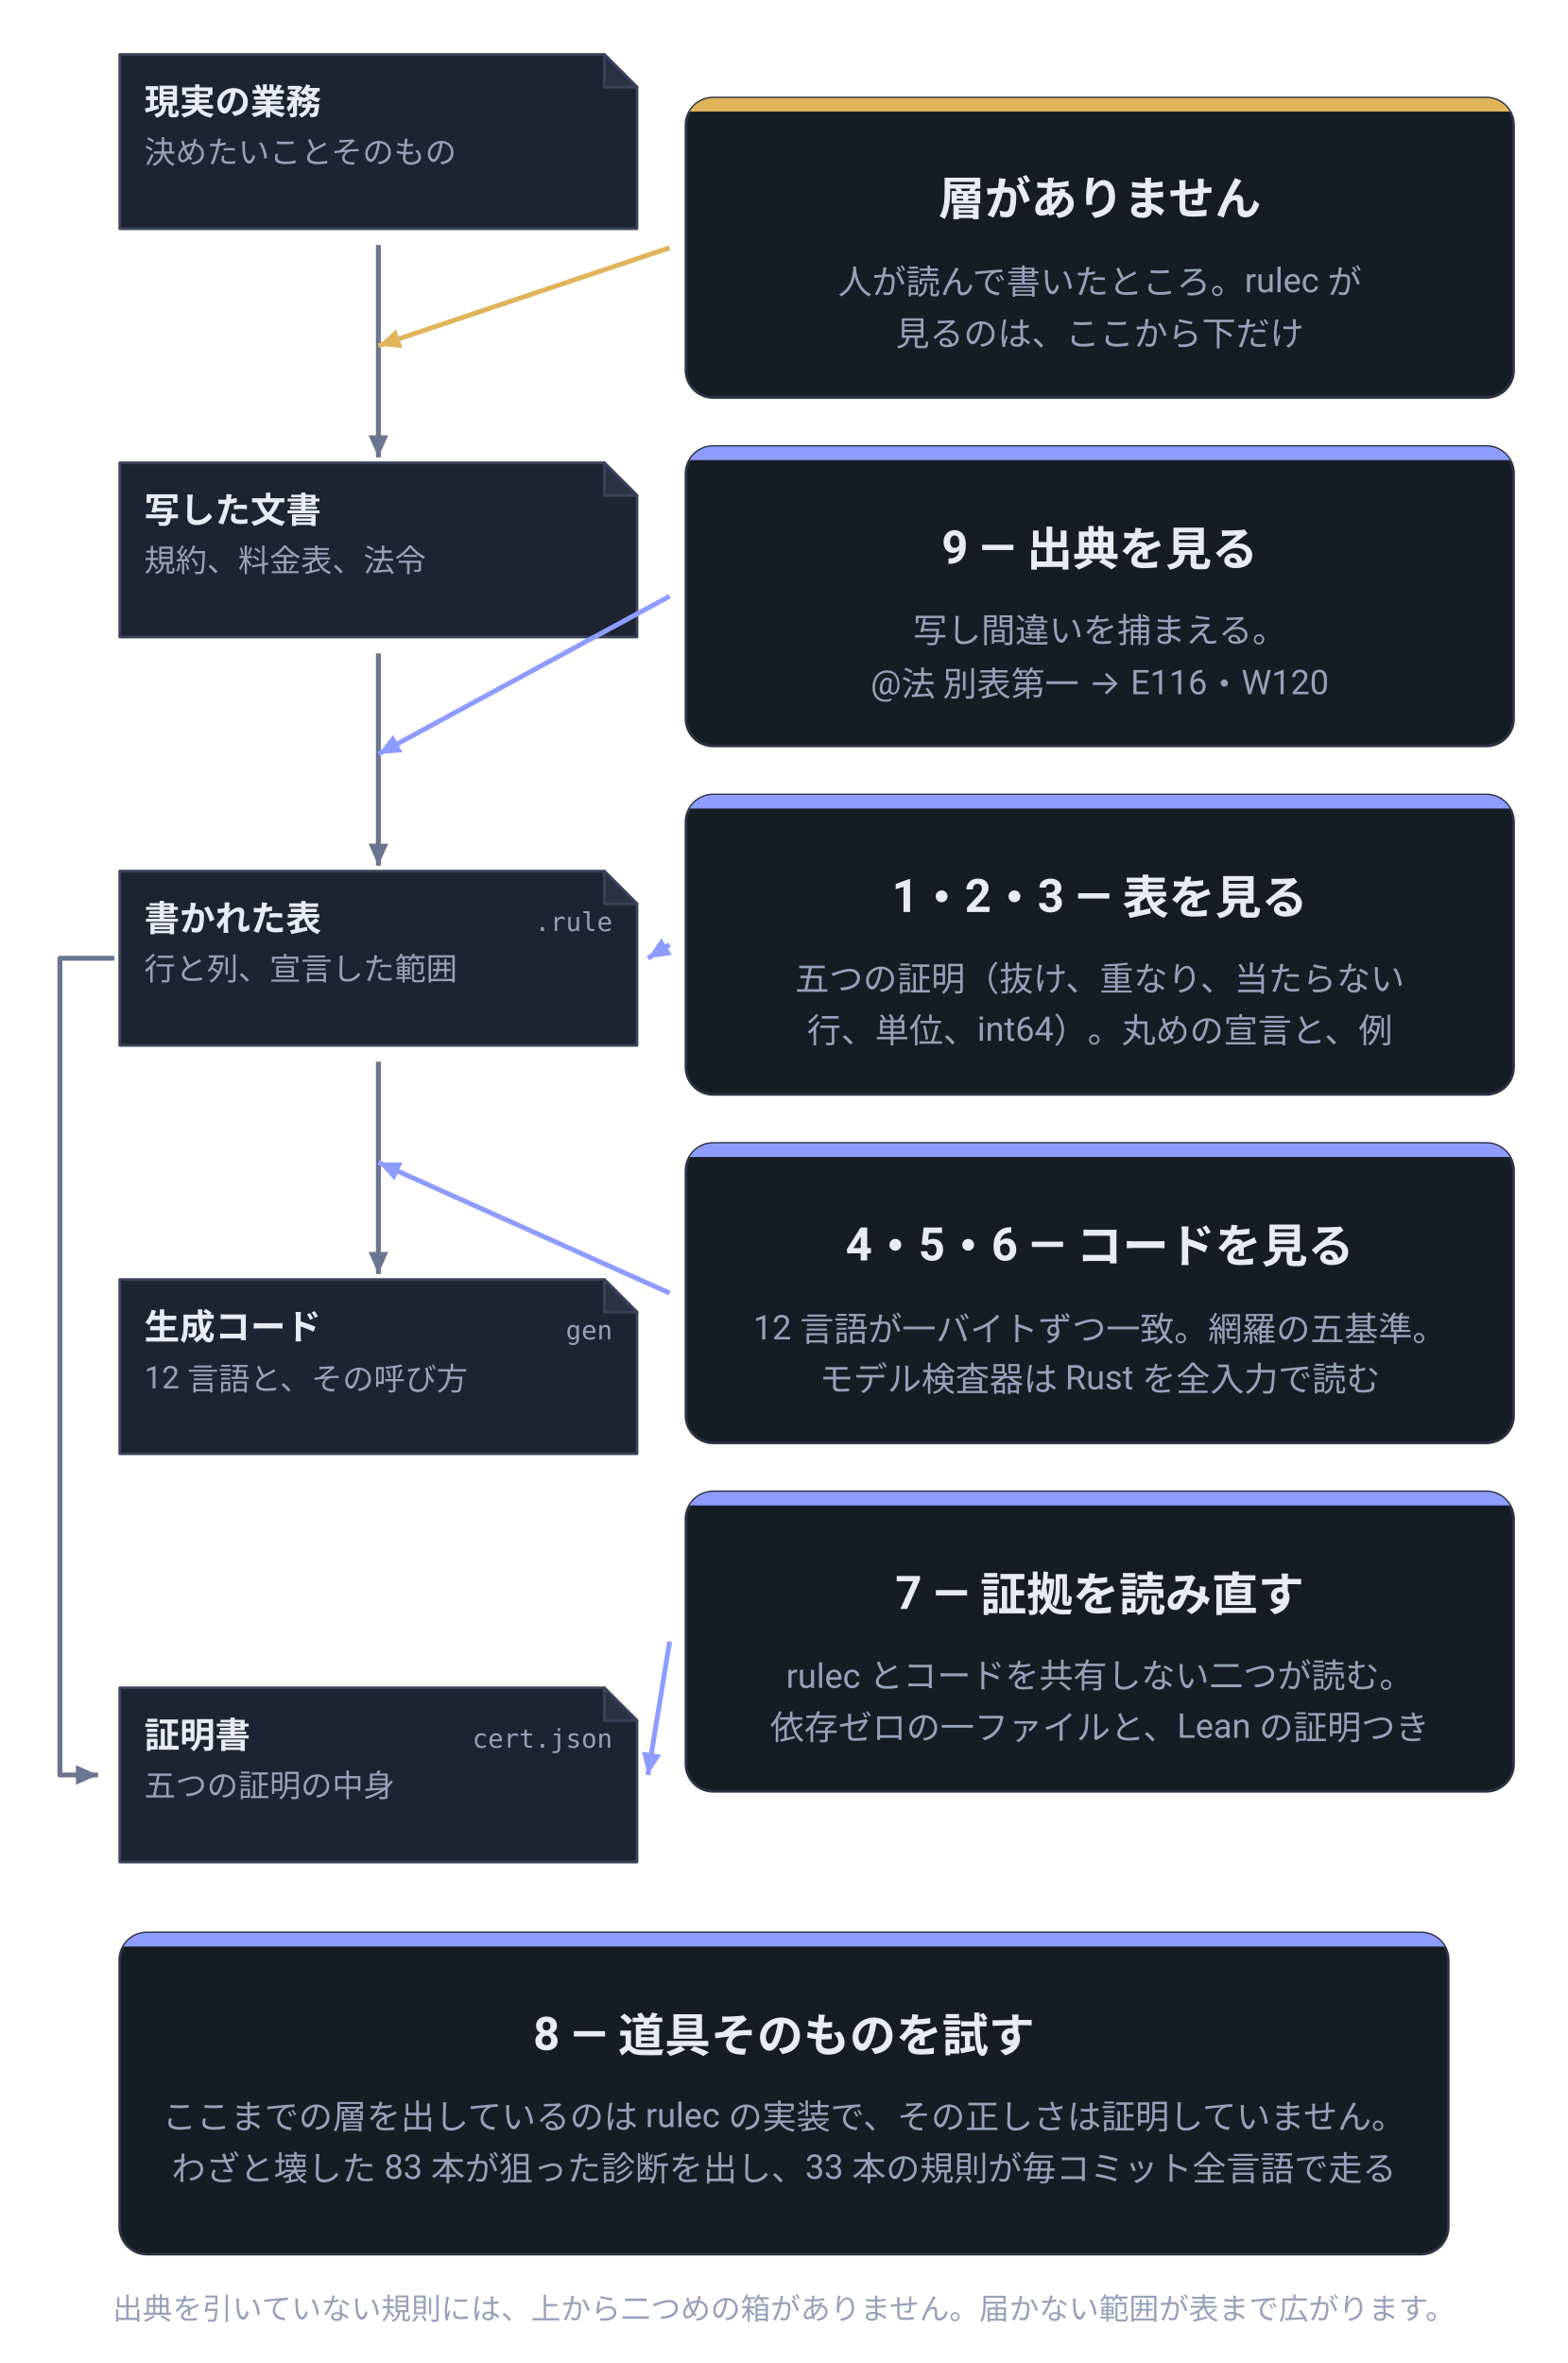
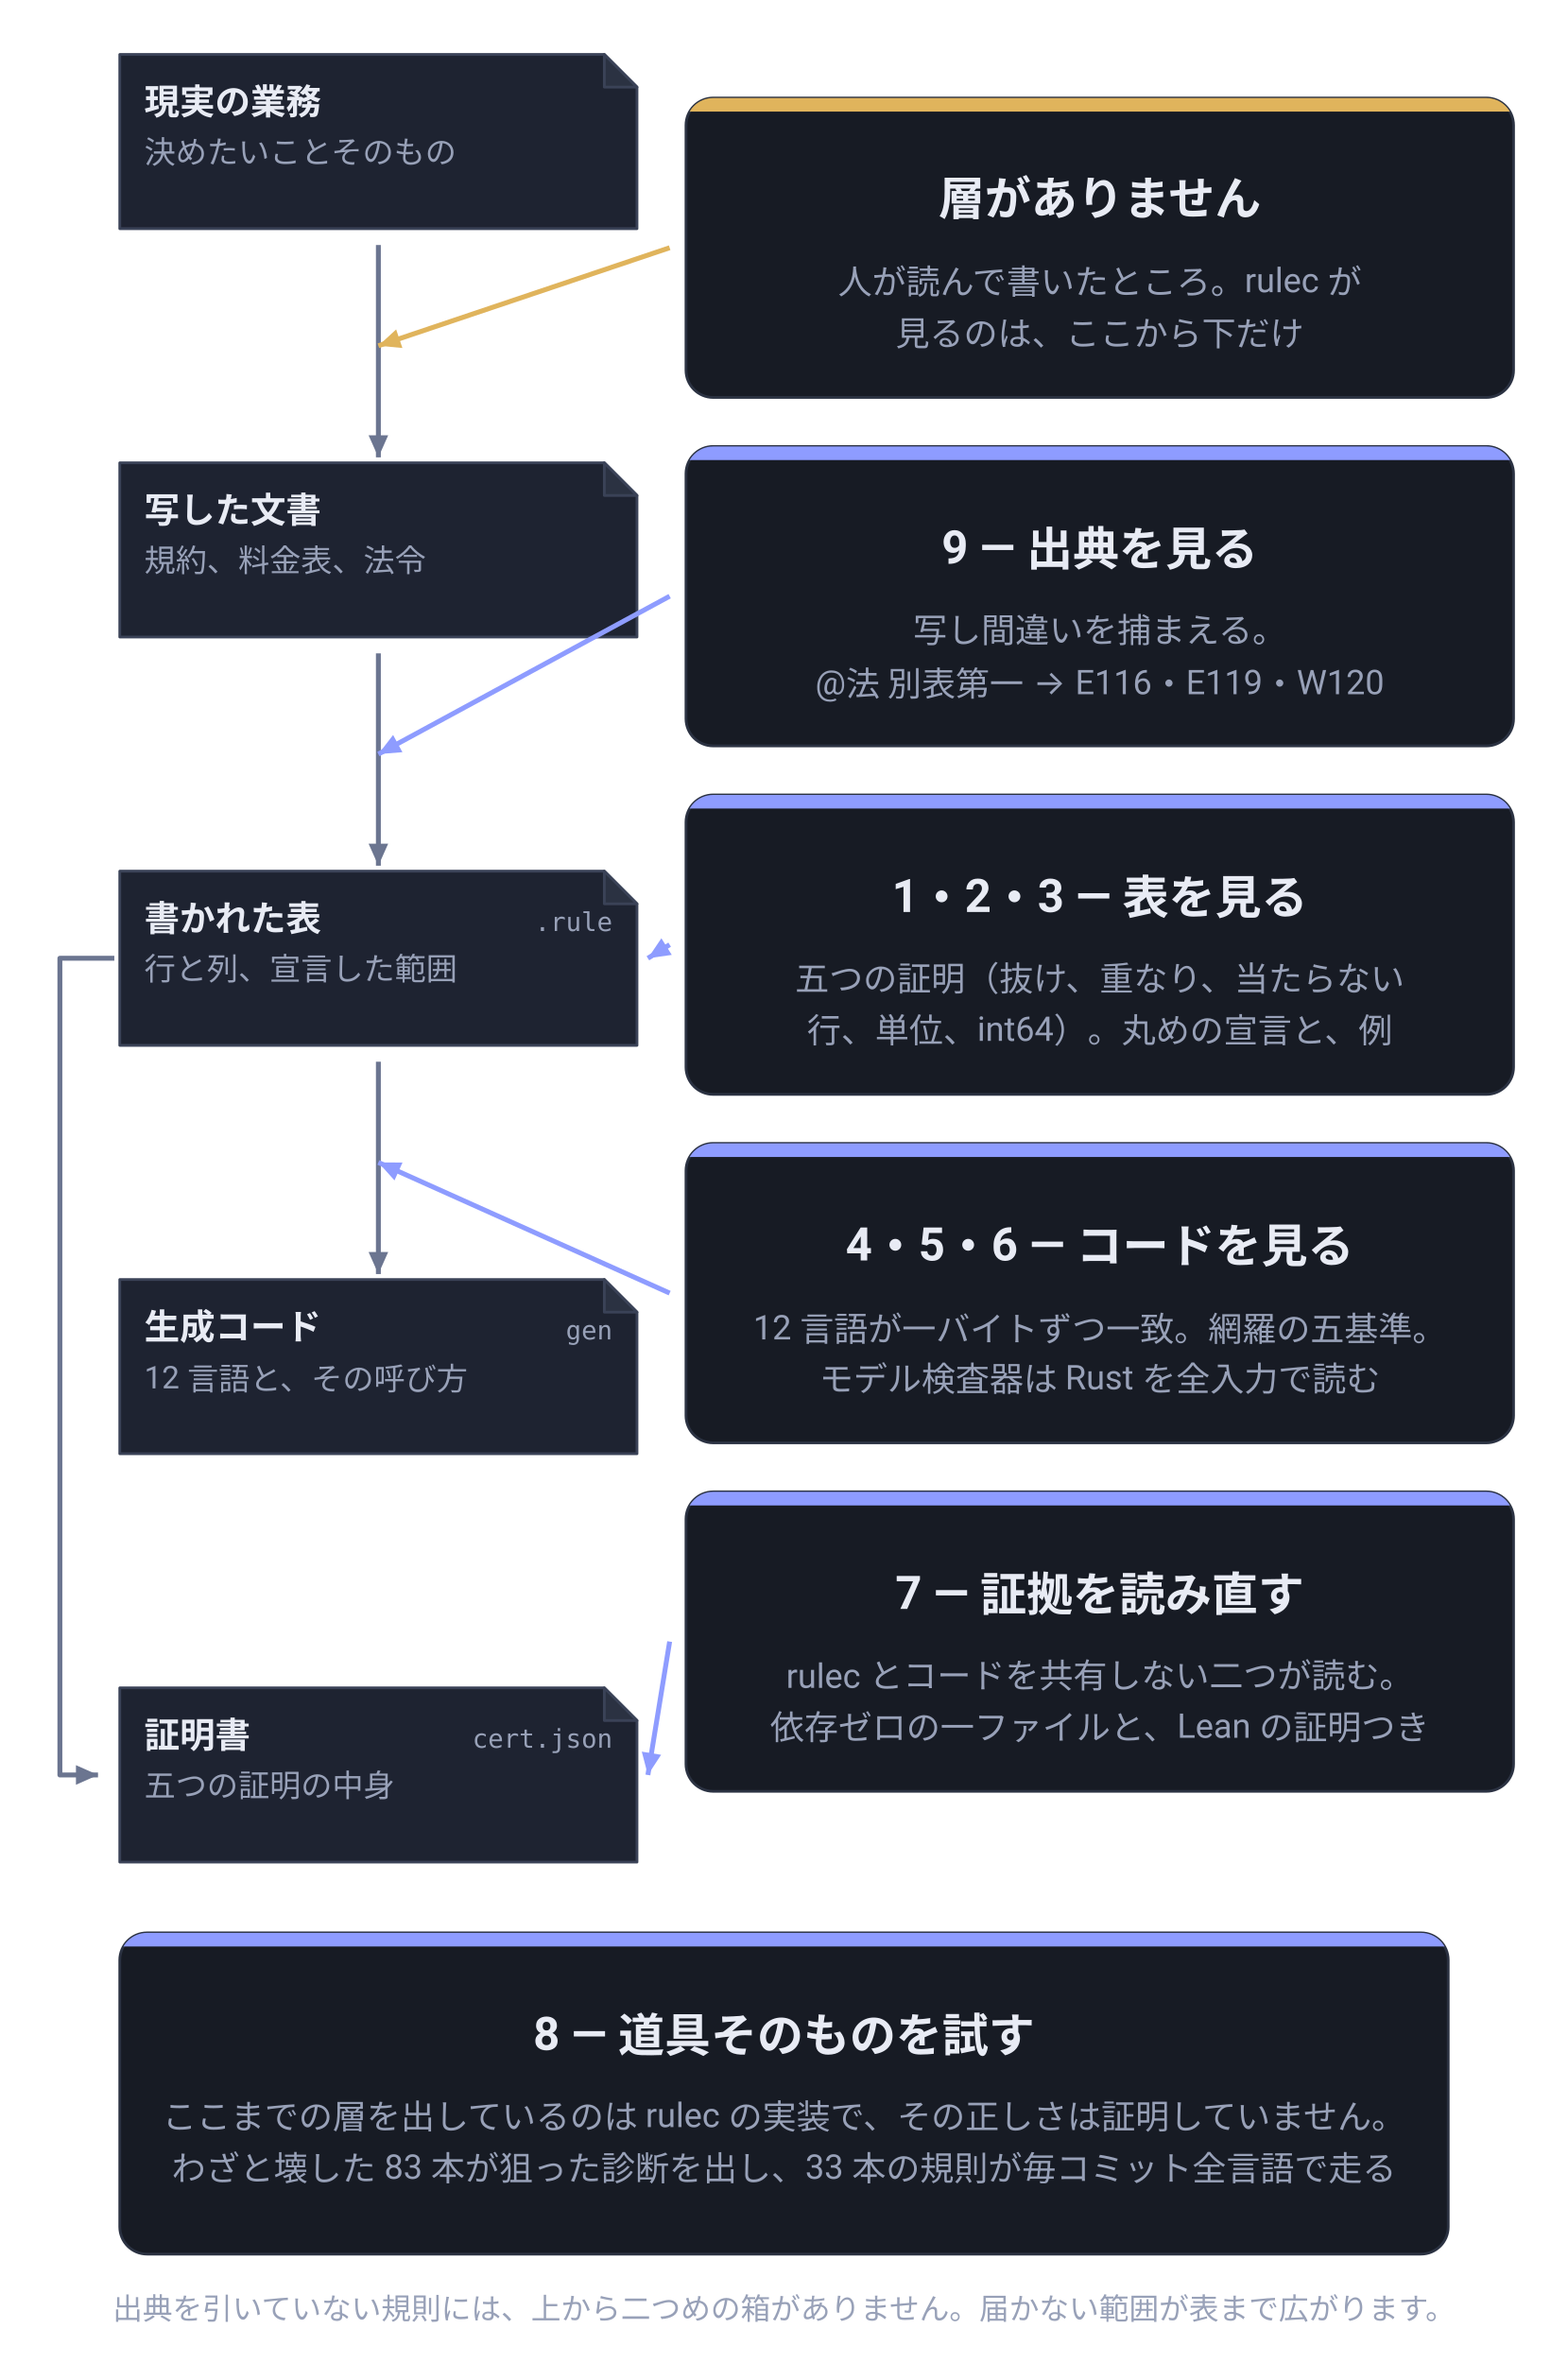
- <svg xmlns="http://www.w3.org/2000/svg" viewBox="0 0 576 868" width="576" height="868" role="img" aria-label="九つの層が、何と何のあいだを見張っているか。上から順に 現実の業務 → 写した文書 → 書かれた表 → 生成コード が並び、隣どうしは写しの関係にある。書かれた表からはもう一つ、証明書（cert.json、五つの証明の中身）が出ていて、左を回る線で表とつながっている。写した文書と書かれた表のあいだは 9 出典（E116・W120）が、書かれた表と生成コードのあいだは 4 ベクタ・5 網羅・6 モデル検査器が見張る。書かれた表そのものは 1 五つの証明・2 二つの宣言・3 例 が見て、証明書は 7 二つの再検査器が読み直す。いちばん上、現実の業務と写した文書のあいだには層が一つも無く、そこは人が読んで決めるところ。8 リポジトリのテストだけは継ぎ目ではなく、道具そのものに向いている。" font-family="-apple-system, BlinkMacSystemFont, &quot;Hiragino Sans&quot;, &quot;Noto Sans JP&quot;, &quot;Yu Gothic&quot;, Meiryo, &quot;Segoe UI&quot;, Roboto, sans-serif">
+ <svg xmlns="http://www.w3.org/2000/svg" viewBox="0 0 576 868" width="576" height="868" role="img" aria-label="九つの層が、何と何のあいだを見張っているか。上から順に 現実の業務 → 写した文書 → 書かれた表 → 生成コード が並び、隣どうしは写しの関係にある。書かれた表からはもう一つ、証明書（cert.json、五つの証明の中身）が出ていて、左を回る線で表とつながっている。写した文書と書かれた表のあいだは 9 出典（E116・E119・W120）が、書かれた表と生成コードのあいだは 4 ベクタ・5 網羅・6 モデル検査器が見張る。書かれた表そのものは 1 五つの証明・2 二つの宣言・3 例 が見て、証明書は 7 二つの再検査器が読み直す。いちばん上、現実の業務と写した文書のあいだには層が一つも無く、そこは人が読んで決めるところ。8 リポジトリのテストだけは継ぎ目ではなく、道具そのものに向いている。" font-family="-apple-system, BlinkMacSystemFont, &quot;Hiragino Sans&quot;, &quot;Noto Sans JP&quot;, &quot;Yu Gothic&quot;, Meiryo, &quot;Segoe UI&quot;, Roboto, sans-serif">
  <defs>
    <marker id="head-neutral" viewBox="0 0 10 10" refX="9" refY="5" markerWidth="9" markerHeight="9" markerUnits="userSpaceOnUse" orient="auto">
      <path d="M0,1 L9,5 L0,9 Z" fill="#6b7590" />
    </marker>
    <marker id="head-accent" viewBox="0 0 10 10" refX="9" refY="5" markerWidth="9" markerHeight="9" markerUnits="userSpaceOnUse" orient="auto">
      <path d="M0,1 L9,5 L0,9 Z" fill="#8e9cff" />
    </marker>
    <marker id="head-human" viewBox="0 0 10 10" refX="9" refY="5" markerWidth="9" markerHeight="9" markerUnits="userSpaceOnUse" orient="auto">
      <path d="M0,1 L9,5 L0,9 Z" fill="#e0b45c" />
    </marker>
  </defs>
  <path d="M44,20 H222 L234,32 V84 H44 Z" fill="#1e2331" stroke="#3a4257" stroke-linejoin="round" />
  <path d="M222,20 V32 H234 Z" fill="#2b3242" stroke="#3a4257" stroke-linejoin="round" />
  <text x="53" y="42" font-size="13" font-weight="600" text-anchor="start" fill="#e8ebf4">現実の業務</text>
  <text x="53" y="60" font-size="11.5" font-weight="400" text-anchor="start" fill="#98a1b8">決めたいことそのもの</text>
  <path d="M44,170 H222 L234,182 V234 H44 Z" fill="#1e2331" stroke="#3a4257" stroke-linejoin="round" />
  <path d="M222,170 V182 H234 Z" fill="#2b3242" stroke="#3a4257" stroke-linejoin="round" />
  <text x="53" y="192" font-size="13" font-weight="600" text-anchor="start" fill="#e8ebf4">写した文書</text>
  <text x="53" y="210" font-size="11.5" font-weight="400" text-anchor="start" fill="#98a1b8">規約、料金表、法令</text>
  <path d="M44,320 H222 L234,332 V384 H44 Z" fill="#1e2331" stroke="#3a4257" stroke-linejoin="round" />
  <path d="M222,320 V332 H234 Z" fill="#2b3242" stroke="#3a4257" stroke-linejoin="round" />
  <text x="53" y="342" font-size="13" font-weight="600" text-anchor="start" fill="#e8ebf4">書かれた表</text>
  <text x="225" y="342" font-size="9.5" font-weight="400" text-anchor="end" fill="#98a1b8" font-family="ui-monospace, SFMono-Regular, Menlo, Consolas, monospace">.rule</text>
  <text x="53" y="360" font-size="11.5" font-weight="400" text-anchor="start" fill="#98a1b8">行と列、宣言した範囲</text>
  <path d="M44,470 H222 L234,482 V534 H44 Z" fill="#1e2331" stroke="#3a4257" stroke-linejoin="round" />
  <path d="M222,470 V482 H234 Z" fill="#2b3242" stroke="#3a4257" stroke-linejoin="round" />
  <text x="53" y="492" font-size="13" font-weight="600" text-anchor="start" fill="#e8ebf4">生成コード</text>
  <text x="225" y="492" font-size="9.5" font-weight="400" text-anchor="end" fill="#98a1b8" font-family="ui-monospace, SFMono-Regular, Menlo, Consolas, monospace">gen</text>
  <text x="53" y="510" font-size="11.5" font-weight="400" text-anchor="start" fill="#98a1b8">12 言語と、その呼び方</text>
  <path d="M44,620 H222 L234,632 V684 H44 Z" fill="#1e2331" stroke="#3a4257" stroke-linejoin="round" />
  <path d="M222,620 V632 H234 Z" fill="#2b3242" stroke="#3a4257" stroke-linejoin="round" />
  <text x="53" y="642" font-size="13" font-weight="600" text-anchor="start" fill="#e8ebf4">証明書</text>
  <text x="225" y="642" font-size="9.5" font-weight="400" text-anchor="end" fill="#98a1b8" font-family="ui-monospace, SFMono-Regular, Menlo, Consolas, monospace">cert.json</text>
  <text x="53" y="660" font-size="11.5" font-weight="400" text-anchor="start" fill="#98a1b8">五つの証明の中身</text>
  <line x1="139.0" y1="90" x2="139.0" y2="168" stroke="#6b7590" stroke-width="1.8" marker-end="url(#head-neutral)" />
  <line x1="139.0" y1="240" x2="139.0" y2="318" stroke="#6b7590" stroke-width="1.8" marker-end="url(#head-neutral)" />
  <line x1="139.0" y1="390" x2="139.0" y2="468" stroke="#6b7590" stroke-width="1.8" marker-end="url(#head-neutral)" />
  <path d="M42,352.0 H22 V652.0 H36" fill="none" stroke="#6b7590" stroke-width="1.8" stroke-linejoin="round" marker-end="url(#head-neutral)" />
  <clipPath id="clip-c0">
    <rect x="252" y="36" width="304" height="110" rx="10" />
  </clipPath>
  <rect x="252" y="36" width="304" height="110" rx="10" fill="#171b24" stroke="#2b3242" />
  <rect x="252" y="36" width="304" height="5" fill="#e0b45c" clip-path="url(#clip-c0)" />
  <text x="404.0" y="79" font-size="17" font-weight="700" text-anchor="middle" fill="#e8ebf4">層がありません</text>
  <text x="404.0" y="108" font-size="12.5" font-weight="400" text-anchor="middle" fill="#98a1b8">人が読んで書いたところ。rulec が</text>
  <text x="404.0" y="127" font-size="12.5" font-weight="400" text-anchor="middle" fill="#98a1b8">見るのは、ここから下だけ</text>
  <line x1="246" y1="91.0" x2="139.0" y2="127.0" stroke="#e0b45c" stroke-width="1.8" marker-end="url(#head-human)" />
  <clipPath id="clip-c1">
    <rect x="252" y="164" width="304" height="110" rx="10" />
  </clipPath>
  <rect x="252" y="164" width="304" height="110" rx="10" fill="#171b24" stroke="#2b3242" />
  <rect x="252" y="164" width="304" height="5" fill="#8e9cff" clip-path="url(#clip-c1)" />
  <text x="404.0" y="207" font-size="17" font-weight="700" text-anchor="middle" fill="#e8ebf4">9 — 出典を見る</text>
  <text x="404.0" y="236" font-size="12.5" font-weight="400" text-anchor="middle" fill="#98a1b8">写し間違いを捕まえる。</text>
-   <text x="404.0" y="255" font-size="12.5" font-weight="400" text-anchor="middle" fill="#98a1b8">@法 別表第一 → E116・W120</text>
+   <text x="404.0" y="255" font-size="12.5" font-weight="400" text-anchor="middle" fill="#98a1b8">@法 別表第一 → E116・E119・W120</text>
  <line x1="246" y1="219.0" x2="139.0" y2="277.0" stroke="#8e9cff" stroke-width="1.8" marker-end="url(#head-accent)" />
  <clipPath id="clip-c2">
    <rect x="252" y="292" width="304" height="110" rx="10" />
  </clipPath>
  <rect x="252" y="292" width="304" height="110" rx="10" fill="#171b24" stroke="#2b3242" />
  <rect x="252" y="292" width="304" height="5" fill="#8e9cff" clip-path="url(#clip-c2)" />
  <text x="404.0" y="335" font-size="17" font-weight="700" text-anchor="middle" fill="#e8ebf4">1・2・3 — 表を見る</text>
  <text x="404.0" y="364" font-size="12.5" font-weight="400" text-anchor="middle" fill="#98a1b8">五つの証明（抜け、重なり、当たらない</text>
  <text x="404.0" y="383" font-size="12.5" font-weight="400" text-anchor="middle" fill="#98a1b8">行、単位、int64）。丸めの宣言と、例</text>
  <line x1="246" y1="347.0" x2="238" y2="352.0" stroke="#8e9cff" stroke-width="1.8" marker-end="url(#head-accent)" />
  <clipPath id="clip-c3">
    <rect x="252" y="420" width="304" height="110" rx="10" />
  </clipPath>
  <rect x="252" y="420" width="304" height="110" rx="10" fill="#171b24" stroke="#2b3242" />
  <rect x="252" y="420" width="304" height="5" fill="#8e9cff" clip-path="url(#clip-c3)" />
  <text x="404.0" y="463" font-size="17" font-weight="700" text-anchor="middle" fill="#e8ebf4">4・5・6 — コードを見る</text>
  <text x="404.0" y="492" font-size="12.5" font-weight="400" text-anchor="middle" fill="#98a1b8">12 言語が一バイトずつ一致。網羅の五基準。</text>
  <text x="404.0" y="511" font-size="12.5" font-weight="400" text-anchor="middle" fill="#98a1b8">モデル検査器は Rust を全入力で読む</text>
  <line x1="246" y1="475.0" x2="139.0" y2="427.0" stroke="#8e9cff" stroke-width="1.8" marker-end="url(#head-accent)" />
  <clipPath id="clip-c4">
    <rect x="252" y="548" width="304" height="110" rx="10" />
  </clipPath>
  <rect x="252" y="548" width="304" height="110" rx="10" fill="#171b24" stroke="#2b3242" />
  <rect x="252" y="548" width="304" height="5" fill="#8e9cff" clip-path="url(#clip-c4)" />
  <text x="404.0" y="591" font-size="17" font-weight="700" text-anchor="middle" fill="#e8ebf4">7 — 証拠を読み直す</text>
  <text x="404.0" y="620" font-size="12.5" font-weight="400" text-anchor="middle" fill="#98a1b8">rulec とコードを共有しない二つが読む。</text>
  <text x="404.0" y="639" font-size="12.5" font-weight="400" text-anchor="middle" fill="#98a1b8">依存ゼロの一ファイルと、Lean の証明つき</text>
  <line x1="246" y1="603.0" x2="238" y2="652.0" stroke="#8e9cff" stroke-width="1.8" marker-end="url(#head-accent)" />
  <clipPath id="clip-foot">
    <rect x="44" y="710" width="488" height="118" rx="10" />
  </clipPath>
  <rect x="44" y="710" width="488" height="118" rx="10" fill="#171b24" stroke="#2b3242" />
  <rect x="44" y="710" width="488" height="5" fill="#8e9cff" clip-path="url(#clip-foot)" />
  <text x="288.0" y="753" font-size="17" font-weight="700" text-anchor="middle" fill="#e8ebf4">8 — 道具そのものを試す</text>
  <text x="288.0" y="782" font-size="12.5" font-weight="400" text-anchor="middle" fill="#98a1b8">ここまでの層を出しているのは rulec の実装で、その正しさは証明していません。</text>
  <text x="288.0" y="801" font-size="12.5" font-weight="400" text-anchor="middle" fill="#98a1b8">わざと壊した 83 本が狙った診断を出し、33 本の規則が毎コミット全言語で走る</text>
  <text x="288.0" y="852" font-size="11" font-weight="400" text-anchor="middle" fill="#98a1b8">出典を引いていない規則には、上から二つめの箱がありません。届かない範囲が表まで広がります。</text>
</svg>
